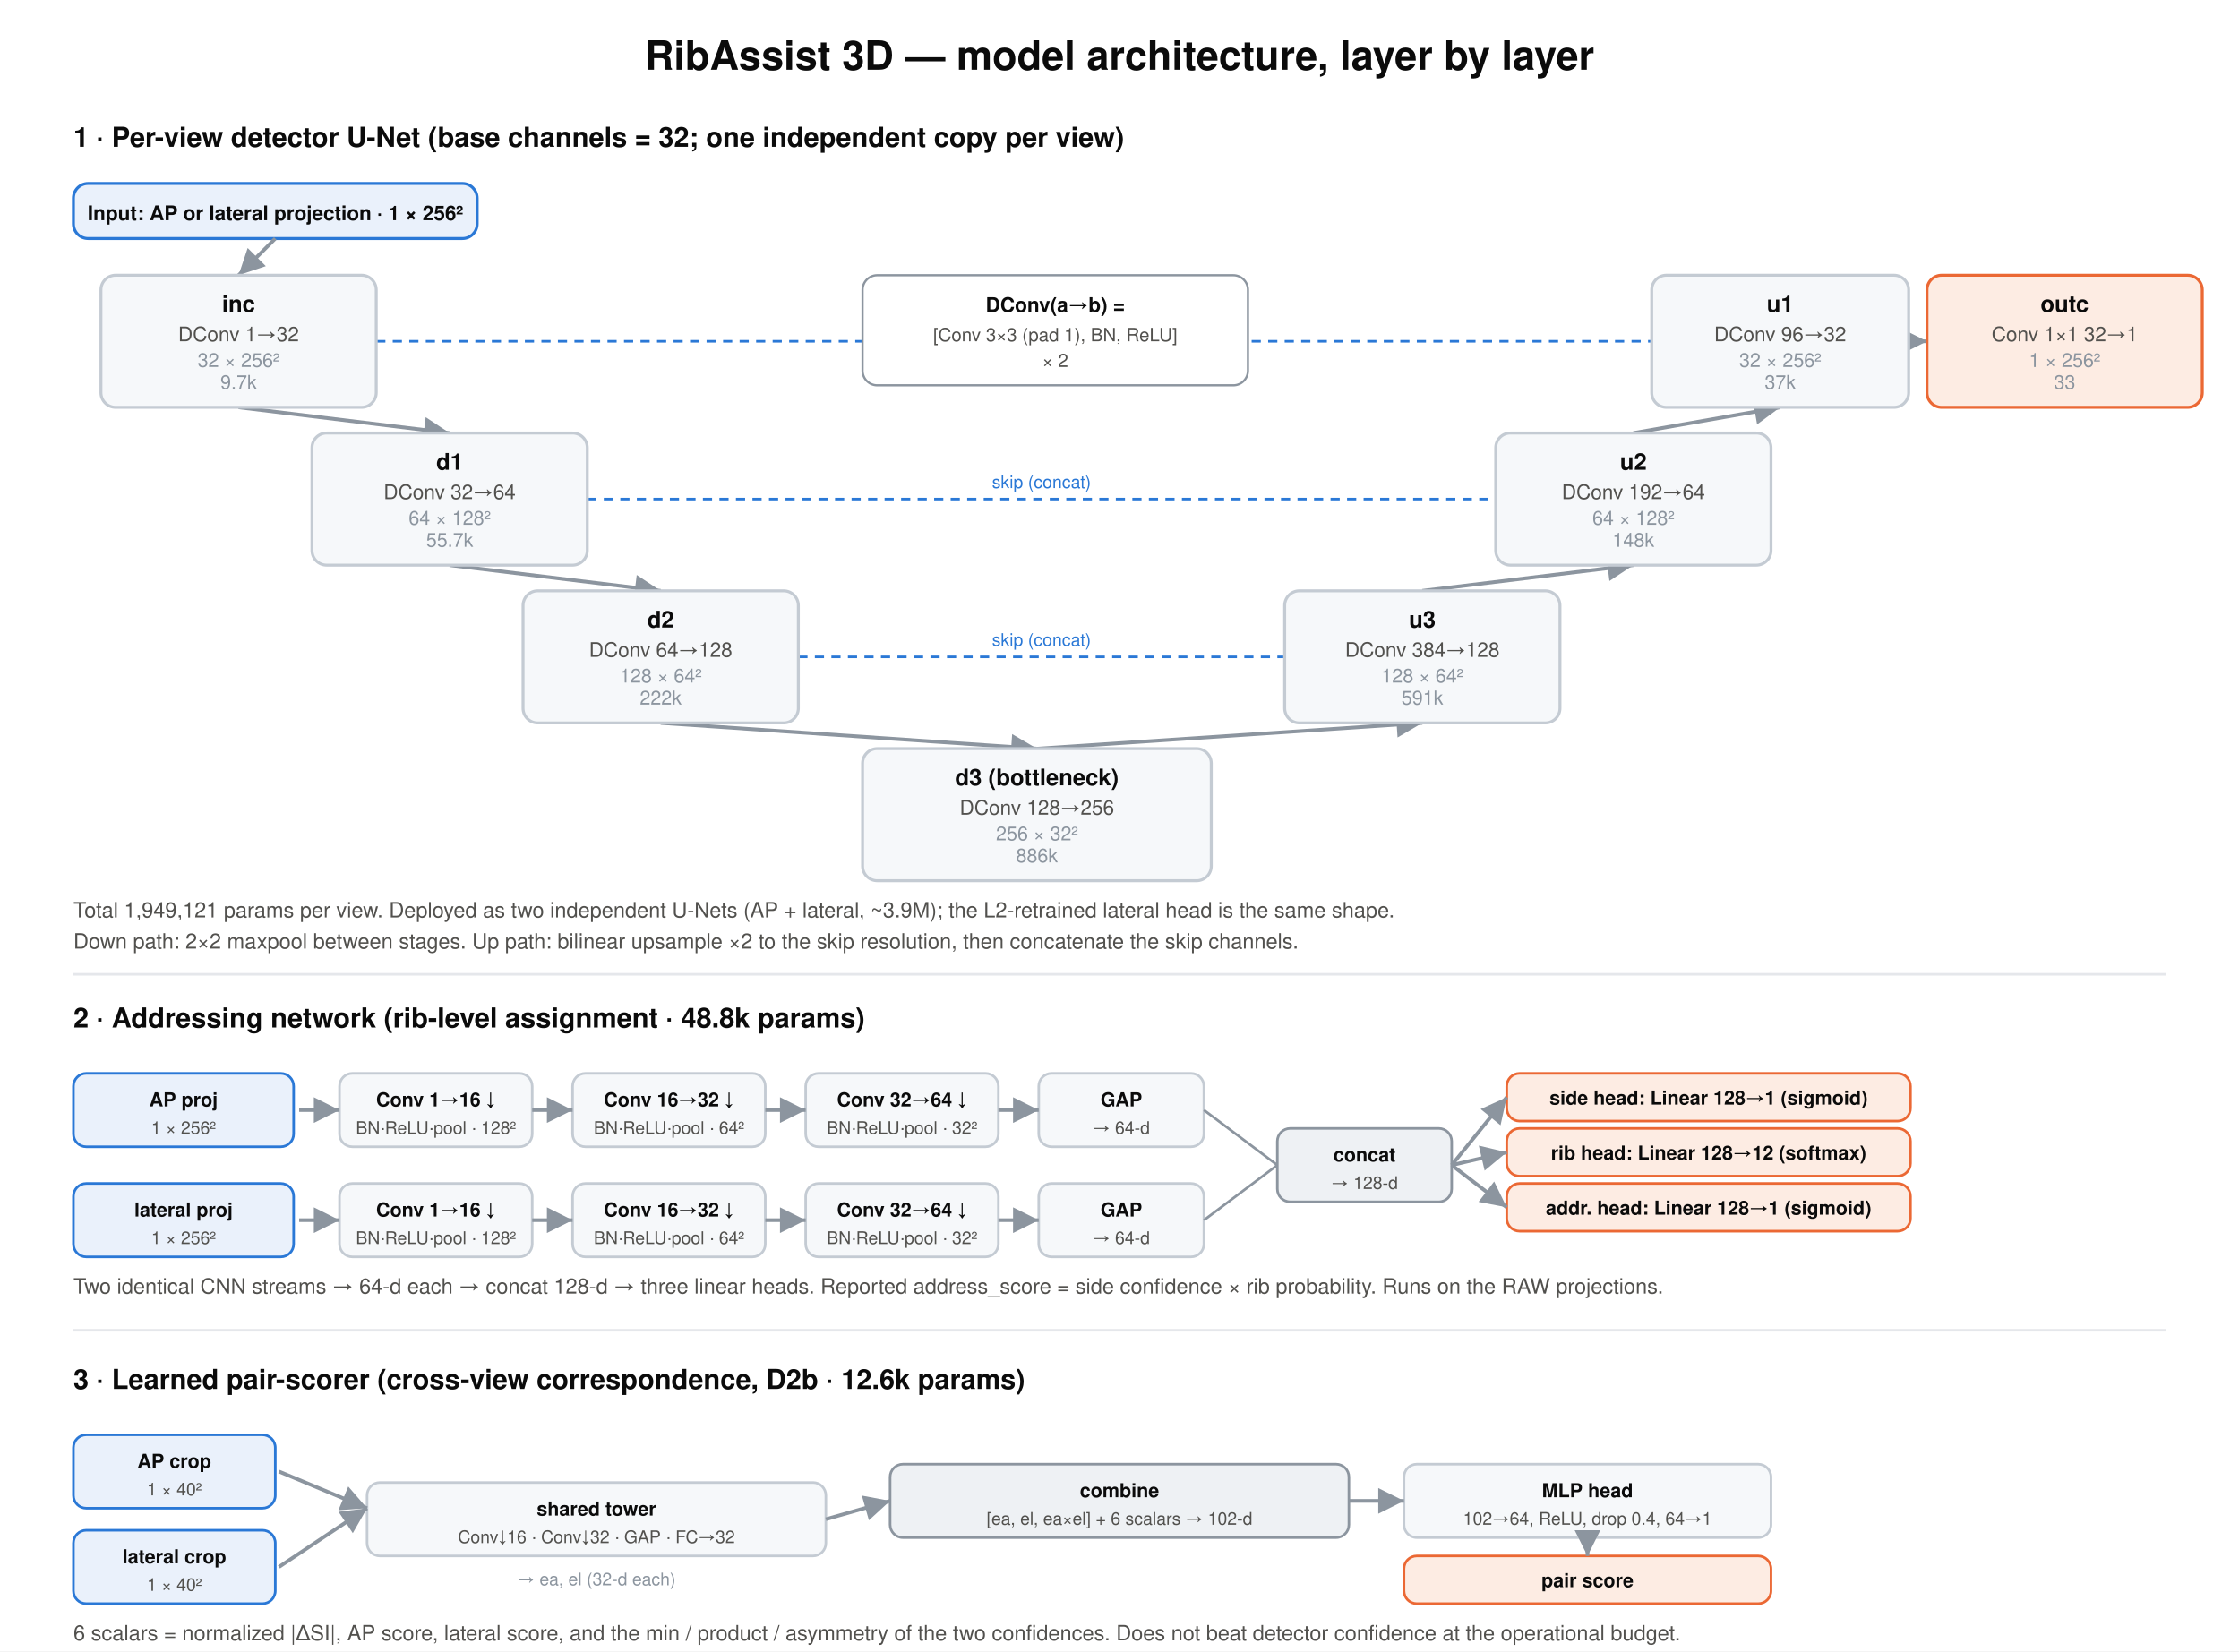
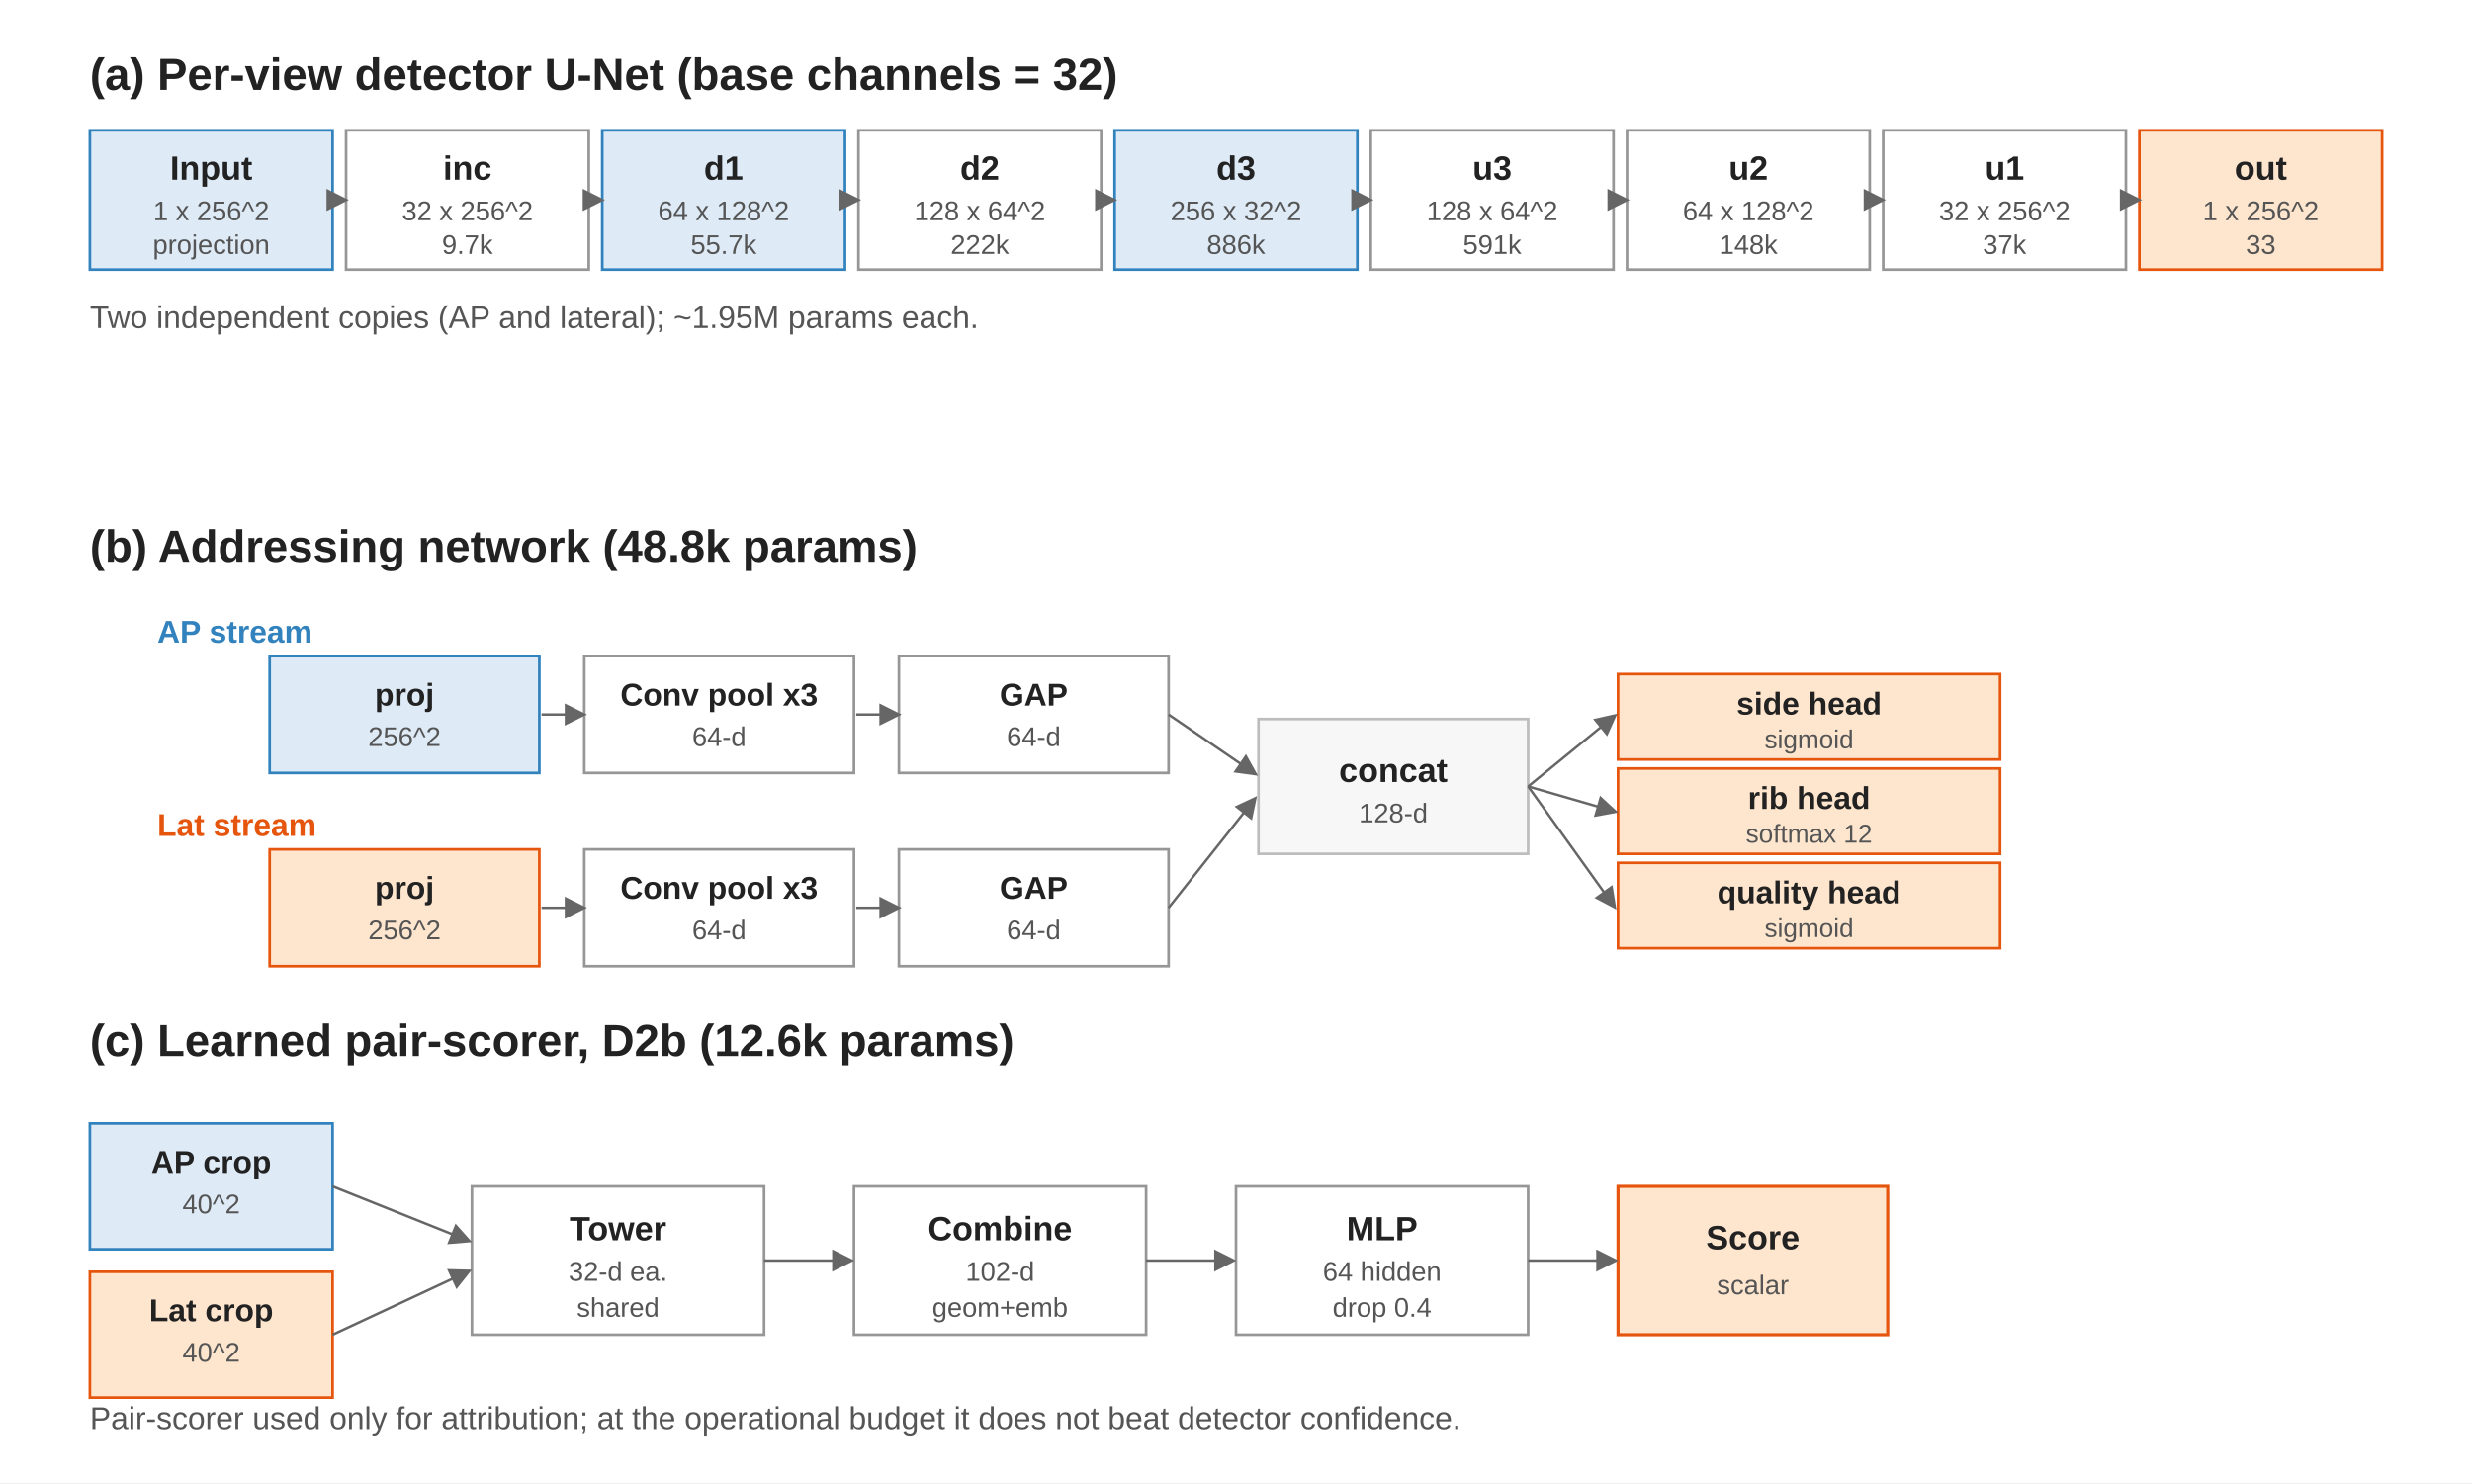
- <svg xmlns="http://www.w3.org/2000/svg" viewBox="0 0 1220 900" font-family="Helvetica, Arial, sans-serif">
-   <rect width="1220" height="900" fill="#ffffff" />
+ <svg xmlns="http://www.w3.org/2000/svg" viewBox="0 0 1100 660" font-family="Arial, Helvetica, sans-serif" fill="#222222">
+   <rect width="1100" height="660" fill="#ffffff" />
  <defs>
-     <marker id="a" markerWidth="10" markerHeight="10" refX="7" refY="3.5" orient="auto">
-       <path d="M0,0 L7,3.5 L0,7 Z" fill="#8c959f" />
+     <marker id="arr" markerWidth="9" markerHeight="9" refX="7" refY="4.5" orient="auto">
+       <path d="M0,0 L9,4.5 L0,9 Z" fill="#666666" />
    </marker>
  </defs>
-   <text x="610.0" y="38" font-size="22" font-weight="700" fill="#0b0b0b" text-anchor="middle">RibAssist 3D — model architecture, layer by layer</text>
-   <text x="40" y="80" font-size="15" font-weight="700" fill="#0b0b0b" text-anchor="start">1 · Per-view detector U-Net  (base channels = 32; one independent copy per view)</text>
-   <rect x="40" y="100" width="220" height="30" rx="8" fill="#eaf1fb" stroke="#2a78d6" stroke-width="1.6" />
-   <text x="150" y="120" font-size="11" font-weight="700" fill="#0b0b0b" text-anchor="middle">Input: AP or lateral projection · 1 × 256²</text>
-   <line x1="205" y1="186.0" x2="900" y2="186.0" stroke="#2a78d6" stroke-width="1.4" stroke-dasharray="5,4" />
-   <text x="552.5" y="180.0" font-size="9.5" font-weight="400" fill="#2a78d6" text-anchor="middle">skip (concat)</text>
-   <line x1="320" y1="272.0" x2="815" y2="272.0" stroke="#2a78d6" stroke-width="1.4" stroke-dasharray="5,4" />
-   <text x="567.5" y="266.0" font-size="9.5" font-weight="400" fill="#2a78d6" text-anchor="middle">skip (concat)</text>
-   <line x1="435" y1="358.0" x2="700" y2="358.0" stroke="#2a78d6" stroke-width="1.4" stroke-dasharray="5,4" />
-   <text x="567.5" y="352.0" font-size="9.5" font-weight="400" fill="#2a78d6" text-anchor="middle">skip (concat)</text>
-   <line x1="150" y1="130" x2="130.0" y2="150" stroke="#8c959f" stroke-width="2" marker-end="url(#a)" />
-   <line x1="130.0" y1="222" x2="245.0" y2="236" stroke="#8c959f" stroke-width="2" marker-end="url(#a)" />
-   <line x1="245.0" y1="308" x2="360.0" y2="322" stroke="#8c959f" stroke-width="2" marker-end="url(#a)" />
-   <line x1="360.0" y1="394" x2="565.0" y2="408" stroke="#8c959f" stroke-width="2" marker-end="url(#a)" />
-   <line x1="565.0" y1="408" x2="775.0" y2="394" stroke="#8c959f" stroke-width="2" marker-end="url(#a)" />
-   <line x1="775.0" y1="322" x2="890.0" y2="308" stroke="#8c959f" stroke-width="2" marker-end="url(#a)" />
-   <line x1="890.0" y1="236" x2="970.0" y2="222" stroke="#8c959f" stroke-width="2" marker-end="url(#a)" />
-   <line x1="1040" y1="186.0" x2="1050" y2="186.0" stroke="#8c959f" stroke-width="2" marker-end="url(#a)" />
-   <rect x="55" y="150" width="150" height="72" rx="8" fill="#f6f8fa" stroke="#c4cbd3" stroke-width="1.6" />
-   <text x="130.0" y="170" font-size="12.5" font-weight="700" fill="#0b0b0b" text-anchor="middle">inc</text>
-   <text x="130.0" y="186" font-size="11" font-weight="400" fill="#52514e" text-anchor="middle">DConv 1→32</text>
-   <text x="130.0" y="200" font-size="10.5" font-weight="400" fill="#8c959f" text-anchor="middle">32 × 256²</text>
-   <text x="130.0" y="212" font-size="10.5" font-weight="400" fill="#8c959f" text-anchor="middle">9.7k</text>
-   <rect x="170" y="236" width="150" height="72" rx="8" fill="#f6f8fa" stroke="#c4cbd3" stroke-width="1.6" />
-   <text x="245.0" y="256" font-size="12.5" font-weight="700" fill="#0b0b0b" text-anchor="middle">d1</text>
-   <text x="245.0" y="272" font-size="11" font-weight="400" fill="#52514e" text-anchor="middle">DConv 32→64</text>
-   <text x="245.0" y="286" font-size="10.5" font-weight="400" fill="#8c959f" text-anchor="middle">64 × 128²</text>
-   <text x="245.0" y="298" font-size="10.5" font-weight="400" fill="#8c959f" text-anchor="middle">55.7k</text>
-   <rect x="285" y="322" width="150" height="72" rx="8" fill="#f6f8fa" stroke="#c4cbd3" stroke-width="1.6" />
-   <text x="360.0" y="342" font-size="12.5" font-weight="700" fill="#0b0b0b" text-anchor="middle">d2</text>
-   <text x="360.0" y="358" font-size="11" font-weight="400" fill="#52514e" text-anchor="middle">DConv 64→128</text>
-   <text x="360.0" y="372" font-size="10.5" font-weight="400" fill="#8c959f" text-anchor="middle">128 × 64²</text>
-   <text x="360.0" y="384" font-size="10.5" font-weight="400" fill="#8c959f" text-anchor="middle">222k</text>
-   <rect x="470" y="408" width="190" height="72" rx="8" fill="#f6f8fa" stroke="#c4cbd3" stroke-width="1.6" />
-   <text x="565.0" y="428" font-size="12.5" font-weight="700" fill="#0b0b0b" text-anchor="middle">d3 (bottleneck)</text>
-   <text x="565.0" y="444" font-size="11" font-weight="400" fill="#52514e" text-anchor="middle">DConv 128→256</text>
-   <text x="565.0" y="458" font-size="10.5" font-weight="400" fill="#8c959f" text-anchor="middle">256 × 32²</text>
-   <text x="565.0" y="470" font-size="10.5" font-weight="400" fill="#8c959f" text-anchor="middle">886k</text>
-   <rect x="700" y="322" width="150" height="72" rx="8" fill="#f6f8fa" stroke="#c4cbd3" stroke-width="1.6" />
-   <text x="775.0" y="342" font-size="12.5" font-weight="700" fill="#0b0b0b" text-anchor="middle">u3</text>
-   <text x="775.0" y="358" font-size="11" font-weight="400" fill="#52514e" text-anchor="middle">DConv 384→128</text>
-   <text x="775.0" y="372" font-size="10.5" font-weight="400" fill="#8c959f" text-anchor="middle">128 × 64²</text>
-   <text x="775.0" y="384" font-size="10.5" font-weight="400" fill="#8c959f" text-anchor="middle">591k</text>
-   <rect x="815" y="236" width="150" height="72" rx="8" fill="#f6f8fa" stroke="#c4cbd3" stroke-width="1.6" />
-   <text x="890.0" y="256" font-size="12.5" font-weight="700" fill="#0b0b0b" text-anchor="middle">u2</text>
-   <text x="890.0" y="272" font-size="11" font-weight="400" fill="#52514e" text-anchor="middle">DConv 192→64</text>
-   <text x="890.0" y="286" font-size="10.5" font-weight="400" fill="#8c959f" text-anchor="middle">64 × 128²</text>
-   <text x="890.0" y="298" font-size="10.5" font-weight="400" fill="#8c959f" text-anchor="middle">148k</text>
-   <rect x="900" y="150" width="140" height="72" rx="8" fill="#f6f8fa" stroke="#c4cbd3" stroke-width="1.6" />
-   <text x="970.0" y="170" font-size="12.5" font-weight="700" fill="#0b0b0b" text-anchor="middle">u1</text>
-   <text x="970.0" y="186" font-size="11" font-weight="400" fill="#52514e" text-anchor="middle">DConv 96→32</text>
-   <text x="970.0" y="200" font-size="10.5" font-weight="400" fill="#8c959f" text-anchor="middle">32 × 256²</text>
-   <text x="970.0" y="212" font-size="10.5" font-weight="400" fill="#8c959f" text-anchor="middle">37k</text>
-   <rect x="1050" y="150" width="150" height="72" rx="8" fill="#fdece3" stroke="#eb6834" stroke-width="1.6" />
-   <text x="1125.0" y="170" font-size="12.5" font-weight="700" fill="#0b0b0b" text-anchor="middle">outc</text>
-   <text x="1125.0" y="186" font-size="11" font-weight="400" fill="#52514e" text-anchor="middle">Conv 1×1 32→1</text>
-   <text x="1125.0" y="200" font-size="10.5" font-weight="400" fill="#8c959f" text-anchor="middle">1 × 256²</text>
-   <text x="1125.0" y="212" font-size="10.5" font-weight="400" fill="#8c959f" text-anchor="middle">33</text>
-   <rect x="470" y="150" width="210" height="60" rx="8" fill="#ffffff" stroke="#8c959f" stroke-width="1.2" />
-   <text x="575" y="170" font-size="11" font-weight="700" fill="#0b0b0b" text-anchor="middle">DConv(a→b) =</text>
-   <text x="575" y="186" font-size="10" font-weight="400" fill="#52514e" text-anchor="middle">[Conv 3×3 (pad 1), BN, ReLU]</text>
-   <text x="575" y="200" font-size="10" font-weight="400" fill="#52514e" text-anchor="middle">× 2</text>
-   <text x="40" y="500" font-size="11.5" font-weight="400" fill="#52514e" text-anchor="start">Total 1,949,121 params per view. Deployed as two independent U-Nets (AP + lateral, ~3.9M); the L2-retrained lateral head is the same shape.</text>
-   <text x="40" y="517" font-size="11.5" font-weight="400" fill="#52514e" text-anchor="start">Down path: 2×2 maxpool between stages. Up path: bilinear upsample ×2 to the skip resolution, then concatenate the skip channels.</text>
-   <line x1="40" y1="531" x2="1180" y2="531" stroke="#e5e7eb" stroke-width="1.4" />
-   <text x="40" y="560" font-size="15" font-weight="700" fill="#0b0b0b" text-anchor="start">2 · Addressing network  (rib-level assignment · 48.8k params)</text>
-   <rect x="40" y="585" width="120" height="40" rx="7" fill="#eaf1fb" stroke="#2a78d6" stroke-width="1.4" />
-   <text x="100.0" y="603.0" font-size="10.5" font-weight="700" fill="#0b0b0b" text-anchor="middle">AP proj</text>
-   <text x="100.0" y="618.0" font-size="9.5" font-weight="400" fill="#52514e" text-anchor="middle">1 × 256²</text>
-   <rect x="185" y="585" width="105" height="40" rx="7" fill="#f6f8fa" stroke="#c4cbd3" stroke-width="1.4" />
-   <text x="237.5" y="603.0" font-size="10.5" font-weight="700" fill="#0b0b0b" text-anchor="middle">Conv 1→16 ↓</text>
-   <text x="237.5" y="618.0" font-size="9.5" font-weight="400" fill="#52514e" text-anchor="middle">BN·ReLU·pool · 128²</text>
-   <line x1="163" y1="605" x2="185" y2="605" stroke="#8c959f" stroke-width="2" marker-end="url(#a)" />
-   <rect x="312" y="585" width="105" height="40" rx="7" fill="#f6f8fa" stroke="#c4cbd3" stroke-width="1.4" />
-   <text x="364.5" y="603.0" font-size="10.5" font-weight="700" fill="#0b0b0b" text-anchor="middle">Conv 16→32 ↓</text>
-   <text x="364.5" y="618.0" font-size="9.5" font-weight="400" fill="#52514e" text-anchor="middle">BN·ReLU·pool · 64²</text>
-   <line x1="290" y1="605" x2="312" y2="605" stroke="#8c959f" stroke-width="2" marker-end="url(#a)" />
-   <rect x="439" y="585" width="105" height="40" rx="7" fill="#f6f8fa" stroke="#c4cbd3" stroke-width="1.4" />
-   <text x="491.5" y="603.0" font-size="10.5" font-weight="700" fill="#0b0b0b" text-anchor="middle">Conv 32→64 ↓</text>
-   <text x="491.5" y="618.0" font-size="9.5" font-weight="400" fill="#52514e" text-anchor="middle">BN·ReLU·pool · 32²</text>
-   <line x1="417" y1="605" x2="439" y2="605" stroke="#8c959f" stroke-width="2" marker-end="url(#a)" />
-   <rect x="566" y="585" width="90" height="40" rx="7" fill="#f6f8fa" stroke="#c4cbd3" stroke-width="1.4" />
-   <text x="611.0" y="603.0" font-size="10.5" font-weight="700" fill="#0b0b0b" text-anchor="middle">GAP</text>
-   <text x="611.0" y="618.0" font-size="9.5" font-weight="400" fill="#52514e" text-anchor="middle">→ 64-d</text>
-   <line x1="544" y1="605" x2="566" y2="605" stroke="#8c959f" stroke-width="2" marker-end="url(#a)" />
-   <rect x="40" y="645" width="120" height="40" rx="7" fill="#eaf1fb" stroke="#2a78d6" stroke-width="1.4" />
-   <text x="100.0" y="663.0" font-size="10.5" font-weight="700" fill="#0b0b0b" text-anchor="middle">lateral proj</text>
-   <text x="100.0" y="678.0" font-size="9.5" font-weight="400" fill="#52514e" text-anchor="middle">1 × 256²</text>
-   <rect x="185" y="645" width="105" height="40" rx="7" fill="#f6f8fa" stroke="#c4cbd3" stroke-width="1.4" />
-   <text x="237.5" y="663.0" font-size="10.5" font-weight="700" fill="#0b0b0b" text-anchor="middle">Conv 1→16 ↓</text>
-   <text x="237.5" y="678.0" font-size="9.5" font-weight="400" fill="#52514e" text-anchor="middle">BN·ReLU·pool · 128²</text>
-   <line x1="163" y1="665" x2="185" y2="665" stroke="#8c959f" stroke-width="2" marker-end="url(#a)" />
-   <rect x="312" y="645" width="105" height="40" rx="7" fill="#f6f8fa" stroke="#c4cbd3" stroke-width="1.4" />
-   <text x="364.5" y="663.0" font-size="10.5" font-weight="700" fill="#0b0b0b" text-anchor="middle">Conv 16→32 ↓</text>
-   <text x="364.5" y="678.0" font-size="9.5" font-weight="400" fill="#52514e" text-anchor="middle">BN·ReLU·pool · 64²</text>
-   <line x1="290" y1="665" x2="312" y2="665" stroke="#8c959f" stroke-width="2" marker-end="url(#a)" />
-   <rect x="439" y="645" width="105" height="40" rx="7" fill="#f6f8fa" stroke="#c4cbd3" stroke-width="1.4" />
-   <text x="491.5" y="663.0" font-size="10.5" font-weight="700" fill="#0b0b0b" text-anchor="middle">Conv 32→64 ↓</text>
-   <text x="491.5" y="678.0" font-size="9.5" font-weight="400" fill="#52514e" text-anchor="middle">BN·ReLU·pool · 32²</text>
-   <line x1="417" y1="665" x2="439" y2="665" stroke="#8c959f" stroke-width="2" marker-end="url(#a)" />
-   <rect x="566" y="645" width="90" height="40" rx="7" fill="#f6f8fa" stroke="#c4cbd3" stroke-width="1.4" />
-   <text x="611.0" y="663.0" font-size="10.5" font-weight="700" fill="#0b0b0b" text-anchor="middle">GAP</text>
-   <text x="611.0" y="678.0" font-size="9.5" font-weight="400" fill="#52514e" text-anchor="middle">→ 64-d</text>
-   <line x1="544" y1="665" x2="566" y2="665" stroke="#8c959f" stroke-width="2" marker-end="url(#a)" />
-   <rect x="696" y="615" width="95" height="40" rx="7" fill="#eef1f4" stroke="#8c959f" stroke-width="1.4" />
-   <text x="743.5" y="633.0" font-size="10.5" font-weight="700" fill="#0b0b0b" text-anchor="middle">concat</text>
-   <text x="743.5" y="648.0" font-size="9.5" font-weight="400" fill="#52514e" text-anchor="middle">→ 128-d</text>
-   <line x1="656" y1="605" x2="696" y2="635" stroke="#8c959f" stroke-width="1.4" />
-   <line x1="656" y1="665" x2="696" y2="635" stroke="#8c959f" stroke-width="1.4" />
-   <rect x="821" y="585" width="220" height="26" rx="7" fill="#fdece3" stroke="#eb6834" stroke-width="1.4" />
-   <text x="931.0" y="602.0" font-size="10.5" font-weight="700" fill="#0b0b0b" text-anchor="middle">side head: Linear 128→1 (sigmoid)</text>
-   <line x1="791" y1="635" x2="821" y2="598" stroke="#8c959f" stroke-width="2" marker-end="url(#a)" />
-   <rect x="821" y="615" width="220" height="26" rx="7" fill="#fdece3" stroke="#eb6834" stroke-width="1.4" />
-   <text x="931.0" y="632.0" font-size="10.5" font-weight="700" fill="#0b0b0b" text-anchor="middle">rib head: Linear 128→12 (softmax)</text>
-   <line x1="791" y1="635" x2="821" y2="628" stroke="#8c959f" stroke-width="2" marker-end="url(#a)" />
-   <rect x="821" y="645" width="220" height="26" rx="7" fill="#fdece3" stroke="#eb6834" stroke-width="1.4" />
-   <text x="931.0" y="662.0" font-size="10.5" font-weight="700" fill="#0b0b0b" text-anchor="middle">addr. head: Linear 128→1 (sigmoid)</text>
-   <line x1="791" y1="635" x2="821" y2="658" stroke="#8c959f" stroke-width="2" marker-end="url(#a)" />
-   <text x="40" y="705" font-size="11.5" font-weight="400" fill="#52514e" text-anchor="start">Two identical CNN streams → 64-d each → concat 128-d → three linear heads. Reported address_score = side confidence × rib probability. Runs on the RAW projections.</text>
-   <line x1="40" y1="725" x2="1180" y2="725" stroke="#e5e7eb" stroke-width="1.4" />
-   <text x="40" y="757" font-size="15" font-weight="700" fill="#0b0b0b" text-anchor="start">3 · Learned pair-scorer  (cross-view correspondence, D2b · 12.6k params)</text>
-   <rect x="40" y="782" width="110" height="40" rx="7" fill="#eaf1fb" stroke="#2a78d6" stroke-width="1.4" />
-   <text x="95.0" y="800.0" font-size="10.5" font-weight="700" fill="#0b0b0b" text-anchor="middle">AP crop</text>
-   <text x="95.0" y="815.0" font-size="9.5" font-weight="400" fill="#52514e" text-anchor="middle">1 × 40²</text>
-   <rect x="40" y="834" width="110" height="40" rx="7" fill="#eaf1fb" stroke="#2a78d6" stroke-width="1.4" />
-   <text x="95.0" y="852.0" font-size="10.5" font-weight="700" fill="#0b0b0b" text-anchor="middle">lateral crop</text>
-   <text x="95.0" y="867.0" font-size="9.5" font-weight="400" fill="#52514e" text-anchor="middle">1 × 40²</text>
-   <rect x="200" y="808" width="250" height="40" rx="7" fill="#f6f8fa" stroke="#c4cbd3" stroke-width="1.4" />
-   <text x="325.0" y="826.0" font-size="10.5" font-weight="700" fill="#0b0b0b" text-anchor="middle">shared tower</text>
-   <text x="325.0" y="841.0" font-size="9.5" font-weight="400" fill="#52514e" text-anchor="middle">Conv↓16 · Conv↓32 · GAP · FC→32</text>
-   <line x1="152" y1="802" x2="200" y2="822" stroke="#8c959f" stroke-width="2" marker-end="url(#a)" />
-   <line x1="152" y1="854" x2="200" y2="822" stroke="#8c959f" stroke-width="2" marker-end="url(#a)" />
-   <text x="325" y="864" font-size="9.5" font-weight="400" fill="#8c959f" text-anchor="middle">→ ea, el (32-d each)</text>
-   <rect x="485" y="798" width="250" height="40" rx="7" fill="#eef1f4" stroke="#8c959f" stroke-width="1.4" />
-   <text x="610.0" y="816.0" font-size="10.5" font-weight="700" fill="#0b0b0b" text-anchor="middle">combine</text>
-   <text x="610.0" y="831.0" font-size="9.5" font-weight="400" fill="#52514e" text-anchor="middle">[ea, el, ea×el] + 6 scalars → 102-d</text>
-   <line x1="450" y1="828" x2="485" y2="818" stroke="#8c959f" stroke-width="2" marker-end="url(#a)" />
-   <rect x="765" y="798" width="200" height="40" rx="7" fill="#f6f8fa" stroke="#c4cbd3" stroke-width="1.4" />
-   <text x="865.0" y="816.0" font-size="10.5" font-weight="700" fill="#0b0b0b" text-anchor="middle">MLP head</text>
-   <text x="865.0" y="831.0" font-size="9.5" font-weight="400" fill="#52514e" text-anchor="middle">102→64, ReLU, drop 0.4, 64→1</text>
-   <line x1="735" y1="818" x2="765" y2="818" stroke="#8c959f" stroke-width="2" marker-end="url(#a)" />
-   <rect x="765" y="848" width="200" height="26" rx="7" fill="#fdece3" stroke="#eb6834" stroke-width="1.4" />
-   <text x="865.0" y="865.0" font-size="10.5" font-weight="700" fill="#0b0b0b" text-anchor="middle">pair score</text>
-   <line x1="865" y1="838" x2="865" y2="848" stroke="#8c959f" stroke-width="2" marker-end="url(#a)" />
-   <text x="40" y="894" font-size="11.5" font-weight="400" fill="#52514e" text-anchor="start">6 scalars = normalized |ΔSI|, AP score, lateral score, and the min / product / asymmetry of the two confidences. Does not beat detector confidence at the operational budget.</text>
+   <text x="40" y="40" font-size="20" font-weight="bold" fill="#222222" text-anchor="start">(a) Per-view detector U-Net (base channels = 32)</text>
+   <rect x="40.0" y="58" width="108" height="62" fill="#deebf7" stroke="#3182bd" stroke-width="1.2" />
+   <text x="94.0" y="80" font-size="15" font-weight="bold" fill="#222222" text-anchor="middle">Input</text>
+   <text x="94.0" y="98" font-size="12" font-weight="normal" fill="#555555" text-anchor="middle">1 x 256^2</text>
+   <text x="94.0" y="113" font-size="12" font-weight="normal" fill="#555555" text-anchor="middle">projection</text>
+   <rect x="154.0" y="58" width="108" height="62" fill="#ffffff" stroke="#969696" stroke-width="1.2" />
+   <text x="208.0" y="80" font-size="15" font-weight="bold" fill="#222222" text-anchor="middle">inc</text>
+   <text x="208.0" y="98" font-size="12" font-weight="normal" fill="#555555" text-anchor="middle">32 x 256^2</text>
+   <text x="208.0" y="113" font-size="12" font-weight="normal" fill="#555555" text-anchor="middle">9.7k</text>
+   <line x1="149.0" y1="89.0" x2="153.0" y2="89.0" stroke="#666666" stroke-width="1.1" marker-end="url(#arr)" />
+   <rect x="268.0" y="58" width="108" height="62" fill="#deebf7" stroke="#3182bd" stroke-width="1.2" />
+   <text x="322.0" y="80" font-size="15" font-weight="bold" fill="#222222" text-anchor="middle">d1</text>
+   <text x="322.0" y="98" font-size="12" font-weight="normal" fill="#555555" text-anchor="middle">64 x 128^2</text>
+   <text x="322.0" y="113" font-size="12" font-weight="normal" fill="#555555" text-anchor="middle">55.7k</text>
+   <line x1="263.0" y1="89.0" x2="267.0" y2="89.0" stroke="#666666" stroke-width="1.1" marker-end="url(#arr)" />
+   <rect x="382.0" y="58" width="108" height="62" fill="#ffffff" stroke="#969696" stroke-width="1.2" />
+   <text x="436.0" y="80" font-size="15" font-weight="bold" fill="#222222" text-anchor="middle">d2</text>
+   <text x="436.0" y="98" font-size="12" font-weight="normal" fill="#555555" text-anchor="middle">128 x 64^2</text>
+   <text x="436.0" y="113" font-size="12" font-weight="normal" fill="#555555" text-anchor="middle">222k</text>
+   <line x1="377.0" y1="89.0" x2="381.0" y2="89.0" stroke="#666666" stroke-width="1.1" marker-end="url(#arr)" />
+   <rect x="496.0" y="58" width="108" height="62" fill="#deebf7" stroke="#3182bd" stroke-width="1.2" />
+   <text x="550.0" y="80" font-size="15" font-weight="bold" fill="#222222" text-anchor="middle">d3</text>
+   <text x="550.0" y="98" font-size="12" font-weight="normal" fill="#555555" text-anchor="middle">256 x 32^2</text>
+   <text x="550.0" y="113" font-size="12" font-weight="normal" fill="#555555" text-anchor="middle">886k</text>
+   <line x1="491.0" y1="89.0" x2="495.0" y2="89.0" stroke="#666666" stroke-width="1.1" marker-end="url(#arr)" />
+   <rect x="610.0" y="58" width="108" height="62" fill="#ffffff" stroke="#969696" stroke-width="1.2" />
+   <text x="664.0" y="80" font-size="15" font-weight="bold" fill="#222222" text-anchor="middle">u3</text>
+   <text x="664.0" y="98" font-size="12" font-weight="normal" fill="#555555" text-anchor="middle">128 x 64^2</text>
+   <text x="664.0" y="113" font-size="12" font-weight="normal" fill="#555555" text-anchor="middle">591k</text>
+   <line x1="605.0" y1="89.0" x2="609.0" y2="89.0" stroke="#666666" stroke-width="1.1" marker-end="url(#arr)" />
+   <rect x="724.0" y="58" width="108" height="62" fill="#ffffff" stroke="#969696" stroke-width="1.2" />
+   <text x="778.0" y="80" font-size="15" font-weight="bold" fill="#222222" text-anchor="middle">u2</text>
+   <text x="778.0" y="98" font-size="12" font-weight="normal" fill="#555555" text-anchor="middle">64 x 128^2</text>
+   <text x="778.0" y="113" font-size="12" font-weight="normal" fill="#555555" text-anchor="middle">148k</text>
+   <line x1="719.0" y1="89.0" x2="723.0" y2="89.0" stroke="#666666" stroke-width="1.1" marker-end="url(#arr)" />
+   <rect x="838.0" y="58" width="108" height="62" fill="#ffffff" stroke="#969696" stroke-width="1.2" />
+   <text x="892.0" y="80" font-size="15" font-weight="bold" fill="#222222" text-anchor="middle">u1</text>
+   <text x="892.0" y="98" font-size="12" font-weight="normal" fill="#555555" text-anchor="middle">32 x 256^2</text>
+   <text x="892.0" y="113" font-size="12" font-weight="normal" fill="#555555" text-anchor="middle">37k</text>
+   <line x1="833.0" y1="89.0" x2="837.0" y2="89.0" stroke="#666666" stroke-width="1.1" marker-end="url(#arr)" />
+   <rect x="952.0" y="58" width="108" height="62" fill="#fee6ce" stroke="#e6550d" stroke-width="1.2" />
+   <text x="1006.0" y="80" font-size="15" font-weight="bold" fill="#222222" text-anchor="middle">out</text>
+   <text x="1006.0" y="98" font-size="12" font-weight="normal" fill="#555555" text-anchor="middle">1 x 256^2</text>
+   <text x="1006.0" y="113" font-size="12" font-weight="normal" fill="#555555" text-anchor="middle">33</text>
+   <line x1="947.0" y1="89.0" x2="951.0" y2="89.0" stroke="#666666" stroke-width="1.1" marker-end="url(#arr)" />
+   <text x="40" y="146" font-size="14" font-weight="normal" fill="#555555" text-anchor="start">Two independent copies (AP and lateral); ~1.95M params each.</text>
+   <text x="40" y="250" font-size="20" font-weight="bold" fill="#222222" text-anchor="start">(b) Addressing network (48.8k params)</text>
+   <text x="70" y="286" font-size="14" font-weight="bold" fill="#3182bd" text-anchor="start">AP stream</text>
+   <text x="70" y="372" font-size="14" font-weight="bold" fill="#e6550d" text-anchor="start">Lat stream</text>
+   <rect x="120" y="292" width="120" height="52" fill="#deebf7" stroke="#3182bd" stroke-width="1.2" />
+   <text x="180" y="314" font-size="14" font-weight="bold" fill="#222222" text-anchor="middle">proj</text>
+   <text x="180" y="332" font-size="12" font-weight="normal" fill="#555555" text-anchor="middle">256^2</text>
+   <rect x="260" y="292" width="120" height="52" fill="#ffffff" stroke="#969696" stroke-width="1.2" />
+   <text x="320" y="314" font-size="14" font-weight="bold" fill="#222222" text-anchor="middle">Conv pool x3</text>
+   <text x="320" y="332" font-size="12" font-weight="normal" fill="#555555" text-anchor="middle">64-d</text>
+   <line x1="241" y1="318" x2="259" y2="318" stroke="#666666" stroke-width="1.1" marker-end="url(#arr)" />
+   <rect x="400" y="292" width="120" height="52" fill="#ffffff" stroke="#969696" stroke-width="1.2" />
+   <text x="460" y="314" font-size="14" font-weight="bold" fill="#222222" text-anchor="middle">GAP</text>
+   <text x="460" y="332" font-size="12" font-weight="normal" fill="#555555" text-anchor="middle">64-d</text>
+   <line x1="381" y1="318" x2="399" y2="318" stroke="#666666" stroke-width="1.1" marker-end="url(#arr)" />
+   <rect x="120" y="378" width="120" height="52" fill="#fee6ce" stroke="#e6550d" stroke-width="1.2" />
+   <text x="180" y="400" font-size="14" font-weight="bold" fill="#222222" text-anchor="middle">proj</text>
+   <text x="180" y="418" font-size="12" font-weight="normal" fill="#555555" text-anchor="middle">256^2</text>
+   <rect x="260" y="378" width="120" height="52" fill="#ffffff" stroke="#969696" stroke-width="1.2" />
+   <text x="320" y="400" font-size="14" font-weight="bold" fill="#222222" text-anchor="middle">Conv pool x3</text>
+   <text x="320" y="418" font-size="12" font-weight="normal" fill="#555555" text-anchor="middle">64-d</text>
+   <line x1="241" y1="404" x2="259" y2="404" stroke="#666666" stroke-width="1.1" marker-end="url(#arr)" />
+   <rect x="400" y="378" width="120" height="52" fill="#ffffff" stroke="#969696" stroke-width="1.2" />
+   <text x="460" y="400" font-size="14" font-weight="bold" fill="#222222" text-anchor="middle">GAP</text>
+   <text x="460" y="418" font-size="12" font-weight="normal" fill="#555555" text-anchor="middle">64-d</text>
+   <line x1="381" y1="404" x2="399" y2="404" stroke="#666666" stroke-width="1.1" marker-end="url(#arr)" />
+   <rect x="560" y="320" width="120" height="60" fill="#f7f7f7" stroke="#bdbdbd" stroke-width="1.2" />
+   <text x="620" y="348" font-size="15" font-weight="bold" fill="#222222" text-anchor="middle">concat</text>
+   <text x="620" y="366" font-size="12" font-weight="normal" fill="#555555" text-anchor="middle">128-d</text>
+   <line x1="520" y1="318" x2="558" y2="344" stroke="#666666" stroke-width="1.1" marker-end="url(#arr)" />
+   <line x1="520" y1="404" x2="558" y2="356" stroke="#666666" stroke-width="1.1" marker-end="url(#arr)" />
+   <rect x="720" y="300" width="170" height="38" fill="#fee6ce" stroke="#e6550d" stroke-width="1.2" />
+   <text x="805" y="318" font-size="14" font-weight="bold" fill="#222222" text-anchor="middle">side head</text>
+   <text x="805" y="333" font-size="11.5" font-weight="normal" fill="#555555" text-anchor="middle">sigmoid</text>
+   <line x1="680" y1="350" x2="718" y2="319" stroke="#666666" stroke-width="1.1" marker-end="url(#arr)" />
+   <rect x="720" y="342" width="170" height="38" fill="#fee6ce" stroke="#e6550d" stroke-width="1.2" />
+   <text x="805" y="360" font-size="14" font-weight="bold" fill="#222222" text-anchor="middle">rib head</text>
+   <text x="805" y="375" font-size="11.5" font-weight="normal" fill="#555555" text-anchor="middle">softmax 12</text>
+   <line x1="680" y1="350" x2="718" y2="361" stroke="#666666" stroke-width="1.1" marker-end="url(#arr)" />
+   <rect x="720" y="384" width="170" height="38" fill="#fee6ce" stroke="#e6550d" stroke-width="1.2" />
+   <text x="805" y="402" font-size="14" font-weight="bold" fill="#222222" text-anchor="middle">quality head</text>
+   <text x="805" y="417" font-size="11.5" font-weight="normal" fill="#555555" text-anchor="middle">sigmoid</text>
+   <line x1="680" y1="350" x2="718" y2="403" stroke="#666666" stroke-width="1.1" marker-end="url(#arr)" />
+   <text x="40" y="470" font-size="20" font-weight="bold" fill="#222222" text-anchor="start">(c) Learned pair-scorer, D2b (12.6k params)</text>
+   <rect x="40" y="500" width="108" height="56" fill="#deebf7" stroke="#3182bd" stroke-width="1.2" />
+   <text x="94" y="522" font-size="14" font-weight="bold" fill="#222222" text-anchor="middle">AP crop</text>
+   <text x="94" y="540" font-size="12" font-weight="normal" fill="#555555" text-anchor="middle">40^2</text>
+   <rect x="40" y="566" width="108" height="56" fill="#fee6ce" stroke="#e6550d" stroke-width="1.2" />
+   <text x="94" y="588" font-size="14" font-weight="bold" fill="#222222" text-anchor="middle">Lat crop</text>
+   <text x="94" y="606" font-size="12" font-weight="normal" fill="#555555" text-anchor="middle">40^2</text>
+   <rect x="210" y="528" width="130" height="66" fill="#ffffff" stroke="#969696" stroke-width="1.2" />
+   <text x="275" y="552" font-size="15" font-weight="bold" fill="#222222" text-anchor="middle">Tower</text>
+   <text x="275" y="570" font-size="12" font-weight="normal" fill="#555555" text-anchor="middle">32-d ea.</text>
+   <text x="275" y="586" font-size="12" font-weight="normal" fill="#555555" text-anchor="middle">shared</text>
+   <rect x="380" y="528" width="130" height="66" fill="#ffffff" stroke="#969696" stroke-width="1.2" />
+   <text x="445" y="552" font-size="15" font-weight="bold" fill="#222222" text-anchor="middle">Combine</text>
+   <text x="445" y="570" font-size="12" font-weight="normal" fill="#555555" text-anchor="middle">102-d</text>
+   <text x="445" y="586" font-size="12" font-weight="normal" fill="#555555" text-anchor="middle">geom+emb</text>
+   <rect x="550" y="528" width="130" height="66" fill="#ffffff" stroke="#969696" stroke-width="1.2" />
+   <text x="615" y="552" font-size="15" font-weight="bold" fill="#222222" text-anchor="middle">MLP</text>
+   <text x="615" y="570" font-size="12" font-weight="normal" fill="#555555" text-anchor="middle">64 hidden</text>
+   <text x="615" y="586" font-size="12" font-weight="normal" fill="#555555" text-anchor="middle">drop 0.4</text>
+   <rect x="720" y="528" width="120" height="66" fill="#fee6ce" stroke="#e6550d" stroke-width="1.4" />
+   <text x="780" y="556" font-size="15" font-weight="bold" fill="#222222" text-anchor="middle">Score</text>
+   <text x="780" y="576" font-size="12" font-weight="normal" fill="#555555" text-anchor="middle">scalar</text>
+   <line x1="148" y1="528" x2="208" y2="552" stroke="#666666" stroke-width="1.1" marker-end="url(#arr)" />
+   <line x1="148" y1="594" x2="208" y2="566" stroke="#666666" stroke-width="1.1" marker-end="url(#arr)" />
+   <line x1="340" y1="561" x2="378" y2="561" stroke="#666666" stroke-width="1.1" marker-end="url(#arr)" />
+   <line x1="510" y1="561" x2="548" y2="561" stroke="#666666" stroke-width="1.1" marker-end="url(#arr)" />
+   <line x1="680" y1="561" x2="718" y2="561" stroke="#666666" stroke-width="1.1" marker-end="url(#arr)" />
+   <text x="40" y="636" font-size="14" font-weight="normal" fill="#555555" text-anchor="start">Pair-scorer used only for attribution; at the operational budget it does not beat detector confidence.</text>
</svg>
